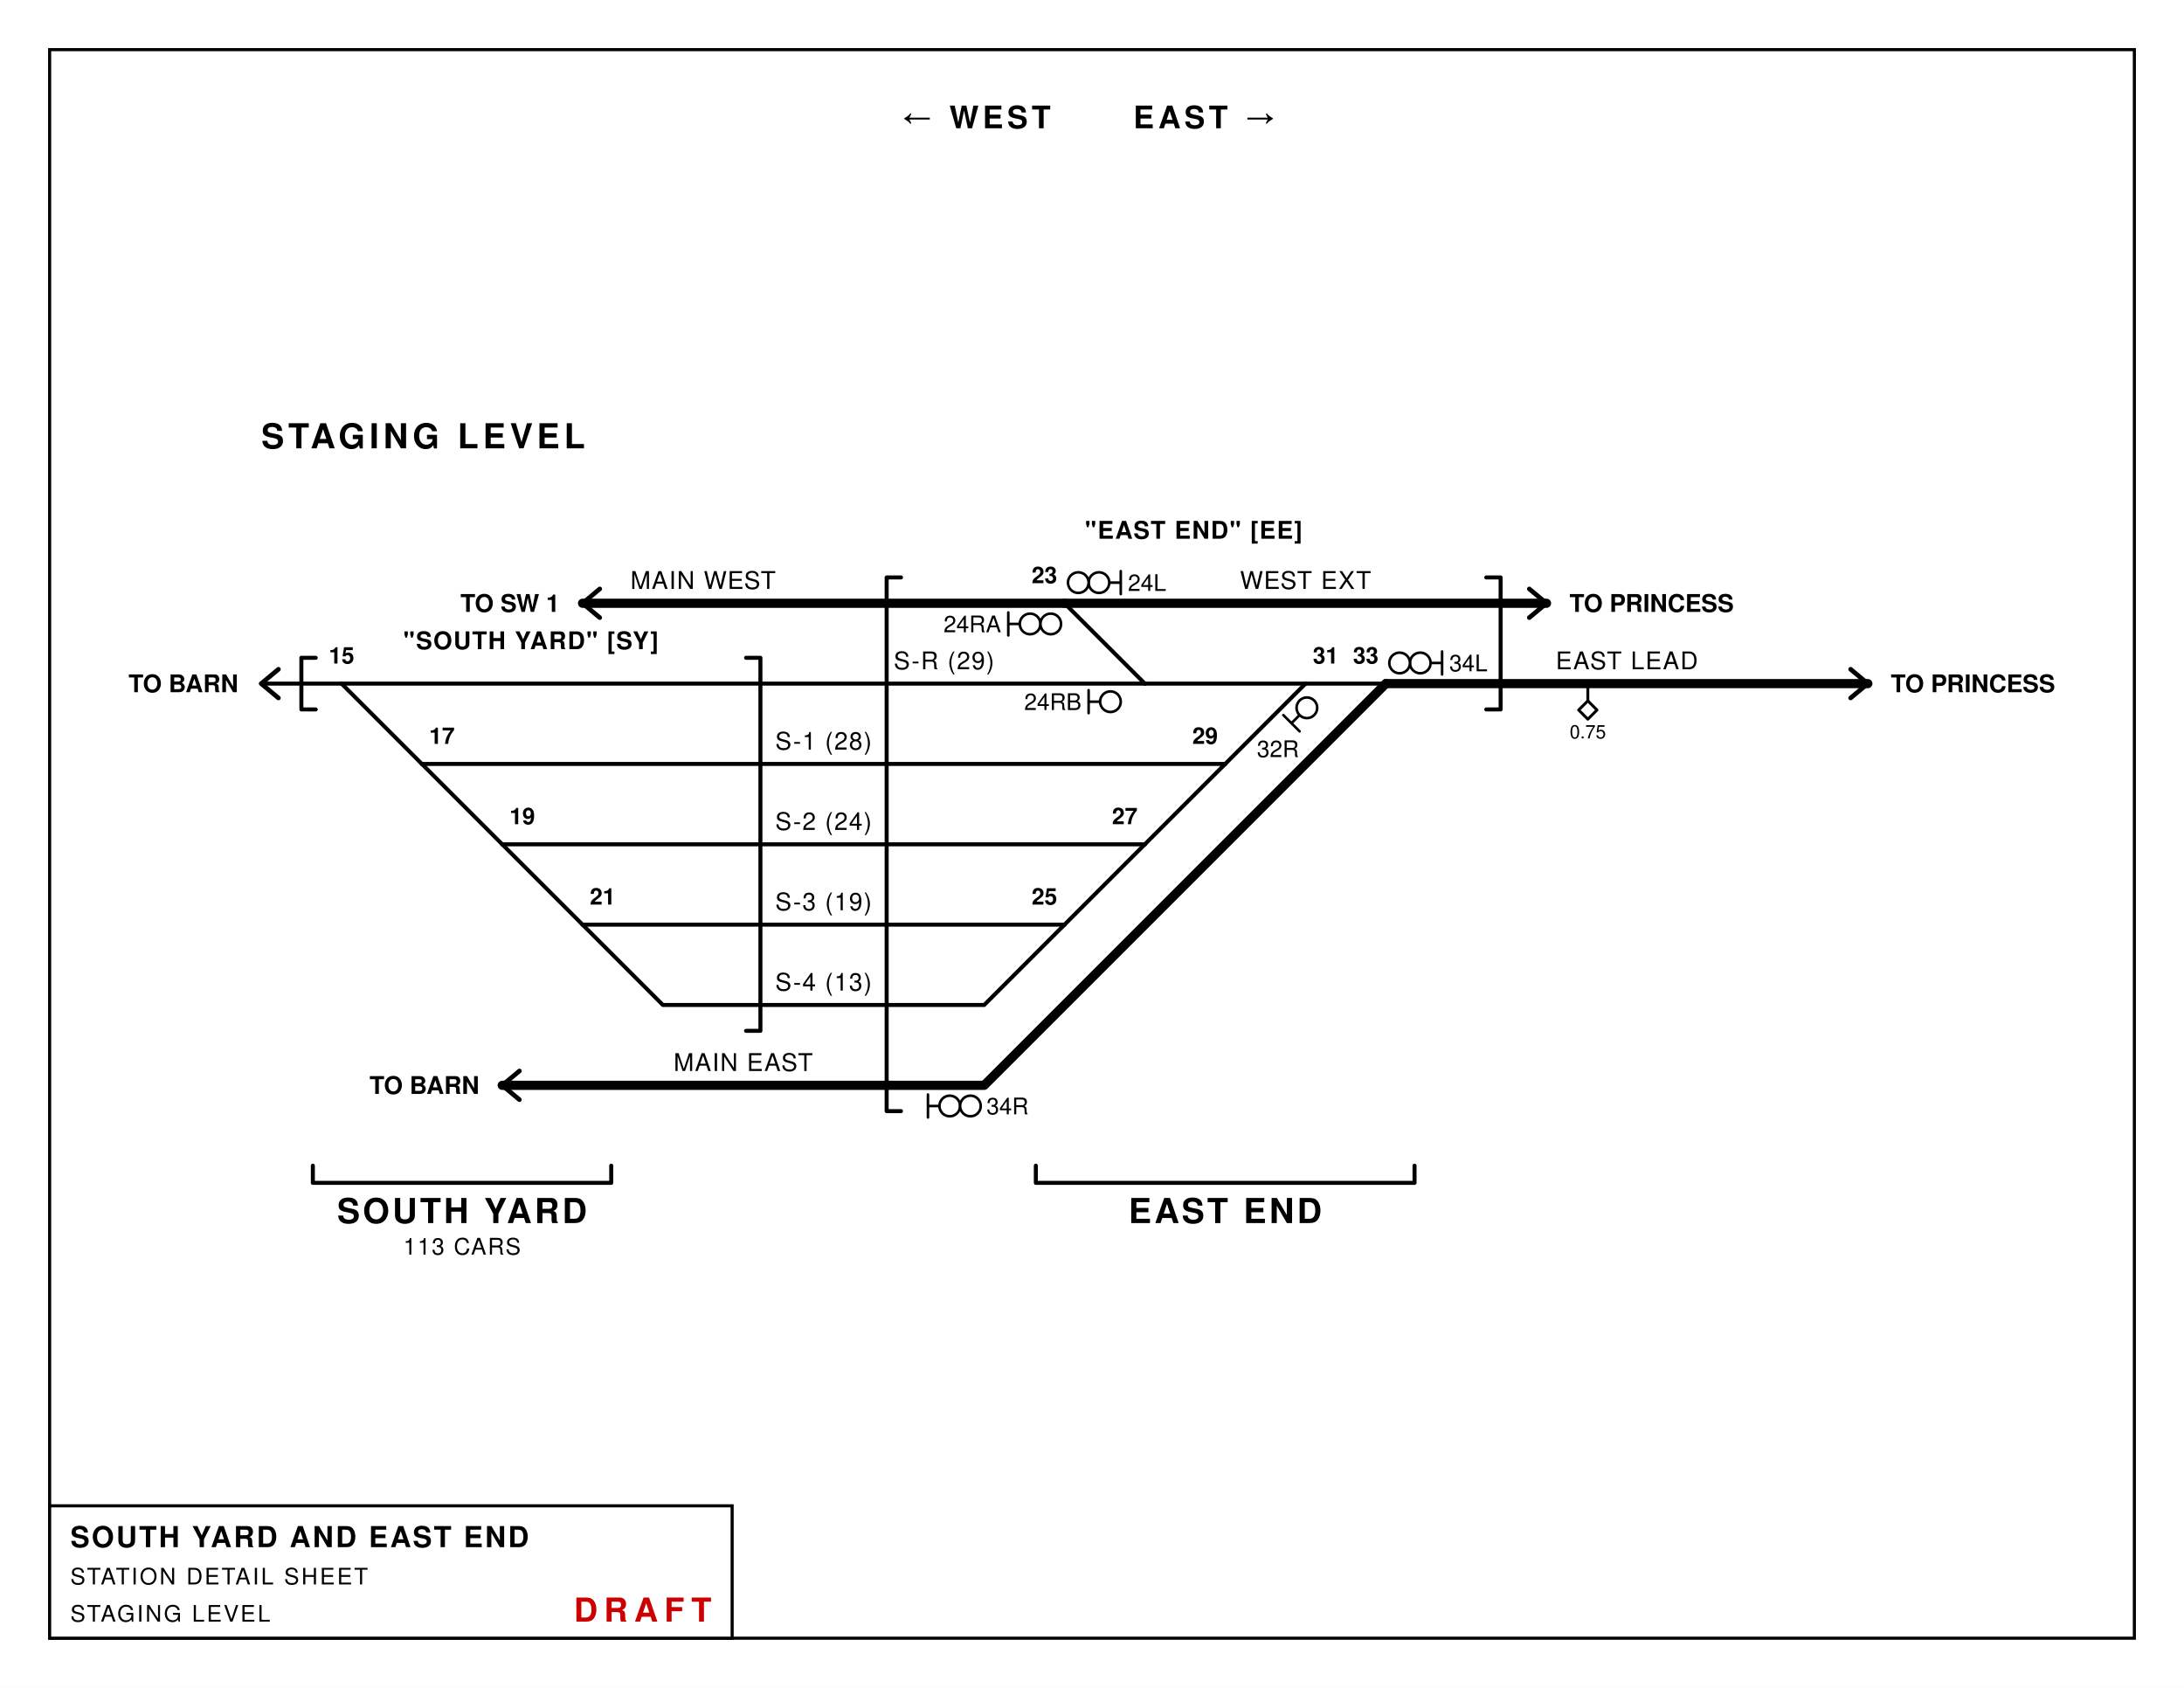
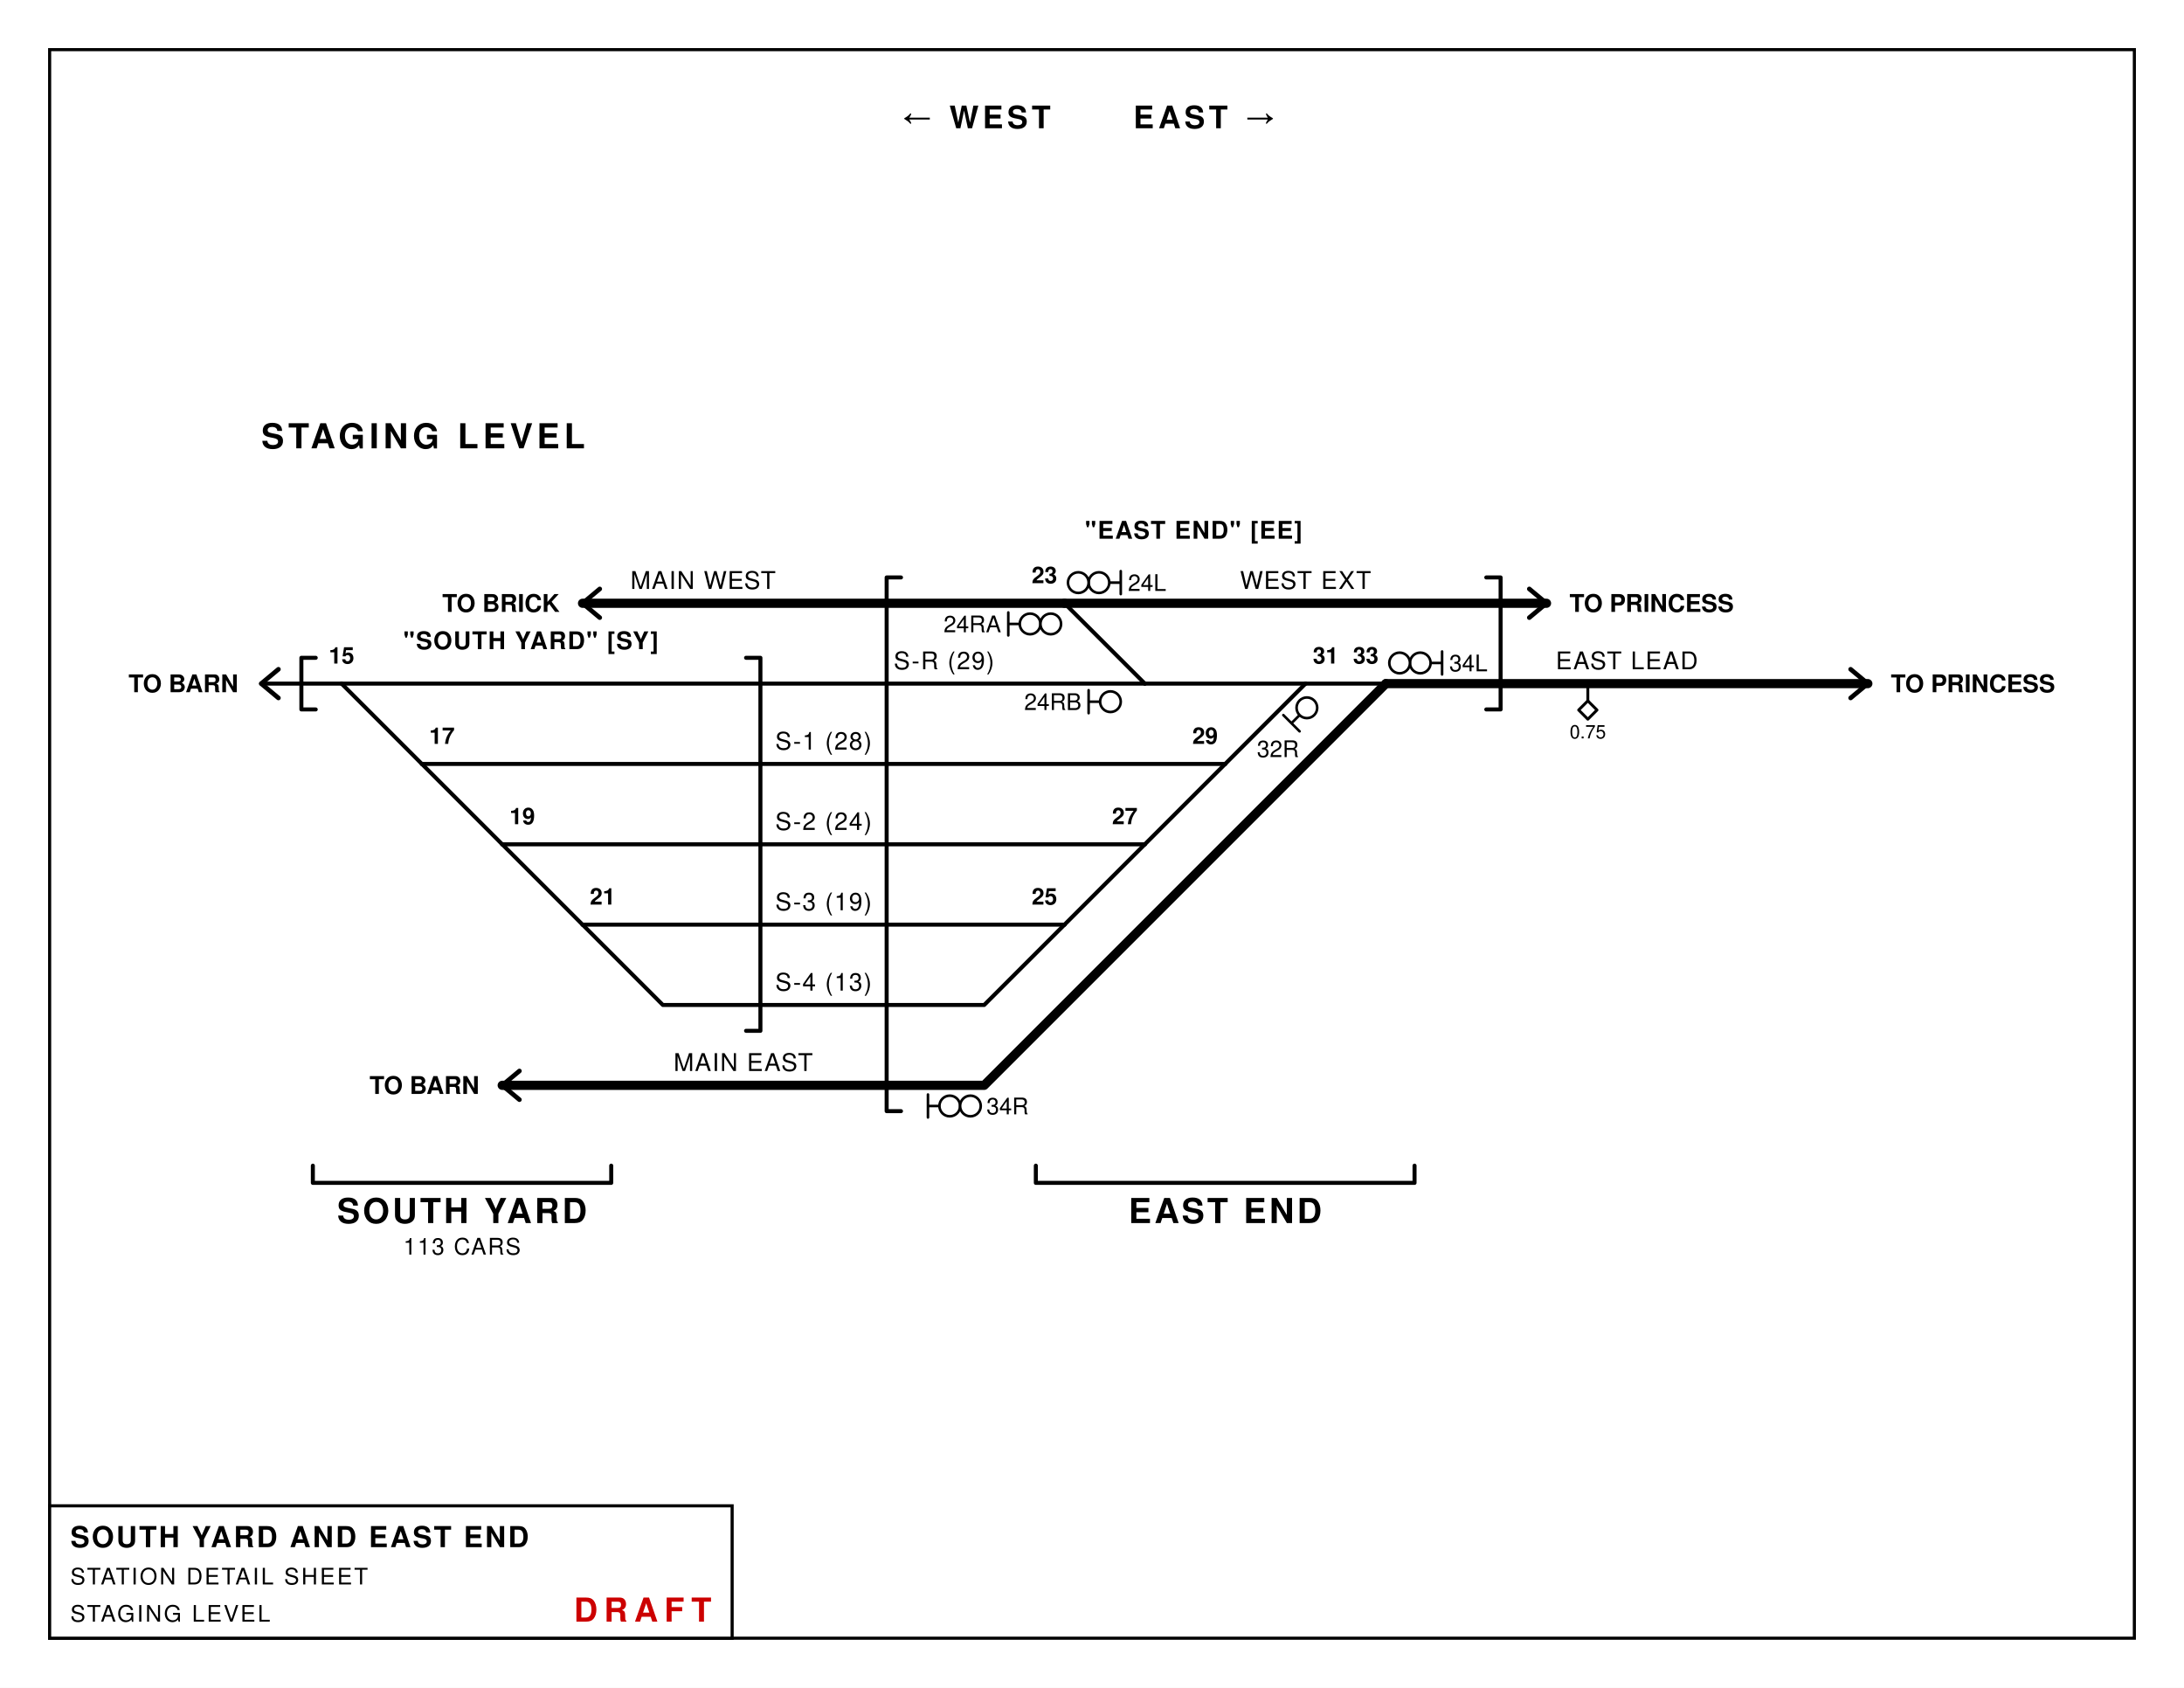
<svg xmlns="http://www.w3.org/2000/svg" viewBox="0 0 1056 816" width="1056" height="816" font-family="'Helvetica Neue',Helvetica,Arial,sans-serif">
  <rect width="1056" height="816" fill="#fff" />
  <rect x="24" y="24" width="1008" height="768" fill="none" stroke="#000" stroke-width="1.5" />
  <g transform="translate(126.3,211.2) scale(1.3872)" fill="none" stroke="#000" stroke-linecap="round" stroke-linejoin="round">
    <path d="M364.0,86.0 L392.0,86.0" stroke-width="1.4" />
    <path d="M308.0,86.0 L364.0,86.0" stroke-width="1.4" />
    <path d="M280.0,58.0 L448.0,58.0" stroke-width="3.2" />
    <path d="M280.0,58.0 L308.0,86.0" stroke-width="1.4" />
    <path d="M280.0,170.0 L308.0,142.0" stroke-width="1.4" />
    <path d="M336.0,114.0 L364.0,86.0" stroke-width="1.4" />
    <path d="M112.0,170.0 L140.0,198.0 L252.0,198.0 L280.0,170.0" stroke-width="1.4" />
    <path d="M112.0,170.0 L280.0,170.0" stroke-width="1.4" />
    <path d="M56.0,114.0 L84.0,142.0" stroke-width="1.4" />
    <path d="M56.0,114.0 L336.0,114.0" stroke-width="1.4" />
    <path d="M84.0,142.0 L112.0,170.0" stroke-width="1.4" />
    <path d="M308.0,142.0 L336.0,114.0" stroke-width="1.4" />
    <path d="M392.0,86.0 L560.0,86.0" stroke-width="3.2" />
    <path d="M84.0,142.0 L308.0,142.0" stroke-width="1.4" />
    <path d="M84.0,226.0 L252.0,226.0 L392.0,86.0" stroke-width="3.2" />
    <path d="M0.0,86.0 L28.0,86.0" stroke-width="1.4" />
    <path d="M28.0,86.0 L308.0,86.0" stroke-width="1.4" />
    <path d="M28.0,86.0 L56.0,114.0" stroke-width="1.4" />
    <path d="M112.0,58.0 L280.0,58.0" stroke-width="3.2" />
    <path d="M448.0,58.0 m-6,-5 l6,5 l-6,5" stroke-width="1.6" />
    <path d="M560.0,86.0 m-6,-5 l6,5 l-6,5" stroke-width="1.6" />
    <path d="M84.0,226.0 m6,-5 l-6,5 l6,5" stroke-width="1.6" />
    <path d="M0.0,86.0 m6,-5 l-6,5 l6,5" stroke-width="1.6" />
    <path d="M112.0,58.0 m6,-5 l-6,5 l6,5" stroke-width="1.6" />
    <path d="M18.0,254 L18.0,260 L122.0,260 L122.0,254" stroke-width="1.4" />
    <path d="M270.0,254 L270.0,260 L402.0,260 L402.0,254" stroke-width="1.4" />
    <path d="M299.6,46.8 L299.6,54.8 M299.6,50.8 L295.6,50.8" stroke-width="0.9" />
    <circle cx="292.0" cy="50.8" r="3.6" stroke-width="0.9" fill="#fff" />
    <circle cx="284.8" cy="50.8" r="3.6" stroke-width="0.9" fill="#fff" />
    <path d="M260.4,61.2 L260.4,69.2 M260.4,65.2 L264.4,65.2" stroke-width="0.9" />
    <circle cx="268.0" cy="65.2" r="3.6" stroke-width="0.9" fill="#fff" />
    <circle cx="275.2" cy="65.2" r="3.6" stroke-width="0.9" fill="#fff" />
    <path d="M288.4,88.3 L288.4,96.3 M288.4,92.3 L292.4,92.3" stroke-width="0.9" />
    <circle cx="296.0" cy="92.3" r="3.6" stroke-width="0.9" fill="#fff" />
    <g transform="translate(359.1,99.8) rotate(-45.0)">
      <path d="M0,-4.0 L0,4.0 M0,0 L4.0,0" stroke-width="0.9" />
      <circle cx="7.6" cy="0" r="3.6" stroke-width="0.9" fill="#fff" />
    </g>
    <path d="M411.6,74.8 L411.6,82.8 M411.6,78.8 L407.6,78.8" stroke-width="0.9" />
    <circle cx="404.0" cy="78.8" r="3.6" stroke-width="0.9" fill="#fff" />
    <circle cx="396.8" cy="78.8" r="3.6" stroke-width="0.9" fill="#fff" />
    <path d="M232.4,229.2 L232.4,237.2 M232.4,233.2 L236.4,233.2" stroke-width="0.9" />
    <circle cx="240.0" cy="233.2" r="3.6" stroke-width="0.9" fill="#fff" />
    <circle cx="247.2" cy="233.2" r="3.6" stroke-width="0.9" fill="#fff" />
    <path d="M19.0,77.0 L14.0,77.0 L14.0,95.0 L19.0,95.0" stroke-width="1.4" />
    <path d="M169.0,77.0 L174.0,77.0 L174.0,207.0 L169.0,207.0" stroke-width="1.4" />
    <path d="M223.0,49.0 L218.0,49.0 L218.0,235.0 L223.0,235.0" stroke-width="1.4" />
    <path d="M427.0,49.0 L432.0,49.0 L432.0,95.0 L427.0,95.0" stroke-width="1.4" />
    <path d="M462.4,86.0 L462.4,92.0" stroke-width="1" />
    <path d="M462.4,92.0 L465.6,95.2 L462.4,98.4 L459.2,95.2 Z" stroke-width="1" fill="#fff" />
    <text x="0.0" y="4.0" font-size="12" text-anchor="start" font-weight="bold" fill="#000" stroke="none" letter-spacing="1.5">STAGING LEVEL</text>
    <text x="456.0" y="61.0" font-size="8.5" text-anchor="start" font-weight="bold" fill="#000" stroke="none">TO PRINCESS</text>
    <text x="568.0" y="89.0" font-size="8.5" text-anchor="start" font-weight="bold" fill="#000" stroke="none">TO PRINCESS</text>
    <text x="76.0" y="229.0" font-size="8.5" text-anchor="end" font-weight="bold" fill="#000" stroke="none">TO BARN</text>
    <text x="-8.0" y="89.0" font-size="8.5" text-anchor="end" font-weight="bold" fill="#000" stroke="none">TO BARN</text>
-     <text x="104.0" y="61.0" font-size="8.5" text-anchor="end" font-weight="bold" fill="#000" stroke="none">TO SW 1</text>
+     <text x="104.0" y="61.0" font-size="8.5" text-anchor="end" font-weight="bold" fill="#000" stroke="none">TO BRICK</text>
    <text x="70.0" y="274.0" font-size="12" text-anchor="middle" font-weight="bold" fill="#000" stroke="none" letter-spacing="1">SOUTH YARD</text>
    <text x="70.0" y="285.0" font-size="8" text-anchor="middle" font-weight="normal" fill="#000" stroke="none" letter-spacing="0.5">113 CARS</text>
    <text x="336.0" y="274.0" font-size="12" text-anchor="middle" font-weight="bold" fill="#000" stroke="none" letter-spacing="1">EAST END</text>
    <text x="196.0" y="193.0" font-size="8.5" text-anchor="middle" font-weight="normal" fill="#000" stroke="none" letter-spacing="0.4">S-4 (13)</text>
    <text x="257.9" y="68.1" font-size="8" text-anchor="end" font-weight="normal" fill="#000" stroke="none">24RA</text>
    <text x="354.4" y="111.6" font-size="8" text-anchor="middle" font-weight="normal" fill="#000" stroke="none">32R</text>
    <text x="252.8" y="236.1" font-size="8" text-anchor="start" font-weight="normal" fill="#000" stroke="none">34R</text>
    <text x="154.0" y="53.0" font-size="8.5" text-anchor="middle" font-weight="normal" fill="#000" stroke="none" letter-spacing="0.4">MAIN WEST</text>
    <text x="302.1" y="53.7" font-size="8" text-anchor="start" font-weight="normal" fill="#000" stroke="none">24L</text>
    <text x="285.9" y="95.2" font-size="8" text-anchor="end" font-weight="normal" fill="#000" stroke="none">24RB</text>
    <text x="414.1" y="81.7" font-size="8" text-anchor="start" font-weight="normal" fill="#000" stroke="none">34L</text>
    <text x="364.0" y="53.0" font-size="8.5" text-anchor="middle" font-weight="normal" fill="#000" stroke="none" letter-spacing="0.4">WEST EXT</text>
    <text x="476.0" y="81.0" font-size="8.5" text-anchor="middle" font-weight="normal" fill="#000" stroke="none" letter-spacing="0.4">EAST LEAD</text>
    <text x="168.0" y="221.0" font-size="8.5" text-anchor="middle" font-weight="normal" fill="#000" stroke="none" letter-spacing="0.4">MAIN EAST</text>
    <text x="273.0" y="163.0" font-size="8" text-anchor="middle" font-weight="bold" fill="#000" stroke="none">25</text>
    <text x="329.0" y="107.0" font-size="8" text-anchor="middle" font-weight="bold" fill="#000" stroke="none">29</text>
    <text x="301.0" y="135.0" font-size="8" text-anchor="middle" font-weight="bold" fill="#000" stroke="none">27</text>
    <text x="94.0" y="74.0" font-size="8.5" text-anchor="middle" font-weight="bold" fill="#000" stroke="none" letter-spacing="0.4">"SOUTH YARD" [SY]</text>
    <text x="238.0" y="81.0" font-size="8.5" text-anchor="middle" font-weight="normal" fill="#000" stroke="none" letter-spacing="0.4">S-R (29)</text>
    <text x="196.0" y="165.0" font-size="8.5" text-anchor="middle" font-weight="normal" fill="#000" stroke="none" letter-spacing="0.4">S-3 (19)</text>
    <text x="371.0" y="79.0" font-size="8" text-anchor="middle" font-weight="bold" fill="#000" stroke="none">31</text>
    <text x="385.0" y="79.0" font-size="8" text-anchor="middle" font-weight="bold" fill="#000" stroke="none">33</text>
    <text x="273.0" y="51.0" font-size="8" text-anchor="middle" font-weight="bold" fill="#000" stroke="none">23</text>
    <text x="325.0" y="35.5" font-size="8.5" text-anchor="middle" font-weight="bold" fill="#000" stroke="none" letter-spacing="0.4">"EAST END" [EE]</text>
    <text x="462.4" y="105.1" font-size="6.5" text-anchor="middle" font-weight="normal" fill="#000" stroke="none">0.75</text>
    <text x="63.0" y="107.0" font-size="8" text-anchor="middle" font-weight="bold" fill="#000" stroke="none">17</text>
    <text x="119.0" y="163.0" font-size="8" text-anchor="middle" font-weight="bold" fill="#000" stroke="none">21</text>
    <text x="91.0" y="135.0" font-size="8" text-anchor="middle" font-weight="bold" fill="#000" stroke="none">19</text>
    <text x="28.0" y="79.0" font-size="8" text-anchor="middle" font-weight="bold" fill="#000" stroke="none">15</text>
    <text x="196.0" y="109.0" font-size="8.5" text-anchor="middle" font-weight="normal" fill="#000" stroke="none" letter-spacing="0.4">S-1 (28)</text>
    <text x="196.0" y="137.0" font-size="8.5" text-anchor="middle" font-weight="normal" fill="#000" stroke="none" letter-spacing="0.4">S-2 (24)</text>
  </g>
  <text x="508.0" y="62" font-size="15" text-anchor="end" font-weight="bold" letter-spacing="2">← WEST</text>
  <text x="548.0" y="62" font-size="15" text-anchor="start" font-weight="bold" letter-spacing="2">EAST →</text>
  <rect x="24" y="728" width="330" height="64" fill="#fff" stroke="#000" stroke-width="1.5" />
  <text x="34" y="748" font-size="14" font-weight="bold" letter-spacing="1">SOUTH YARD AND EAST END</text>
  <text x="34" y="766" font-size="11" font-weight="normal" letter-spacing="1">STATION DETAIL SHEET</text>
  <text x="34" y="784" font-size="11" font-weight="normal" letter-spacing="1">STAGING LEVEL</text>
  <text x="344" y="784" font-size="16" text-anchor="end" font-weight="bold" letter-spacing="3" fill="#c00">DRAFT</text>
</svg>
